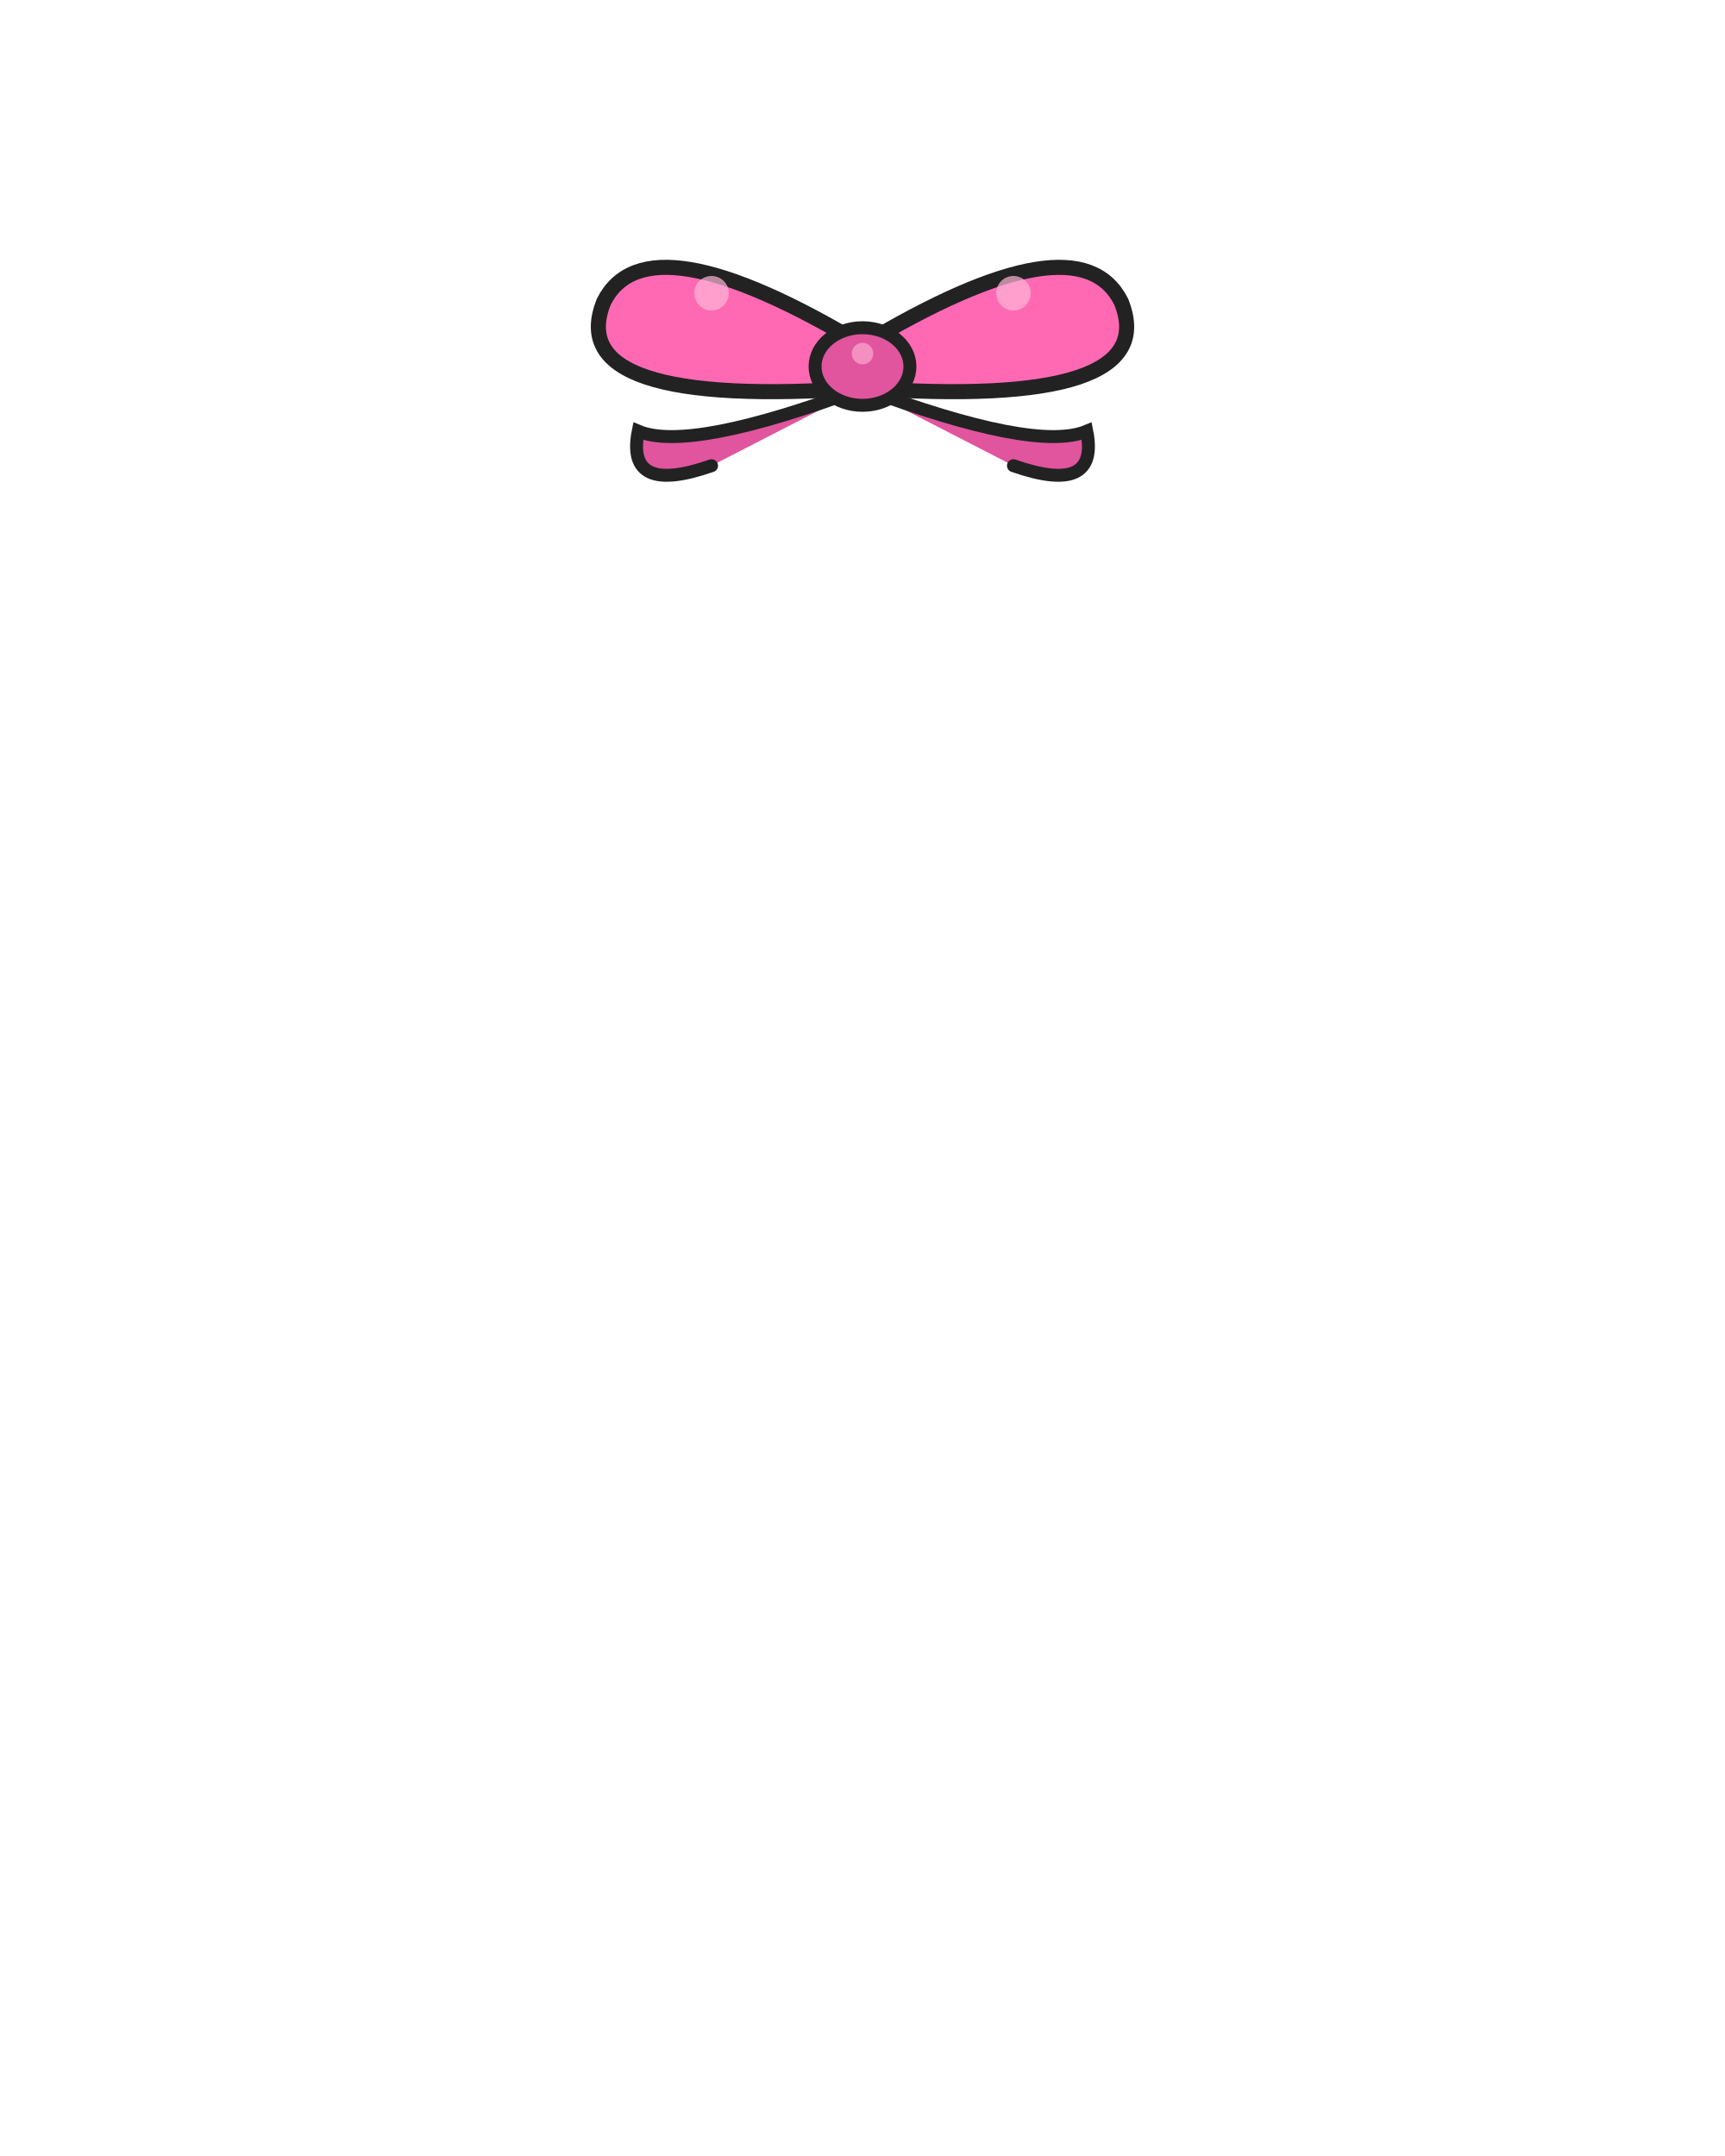
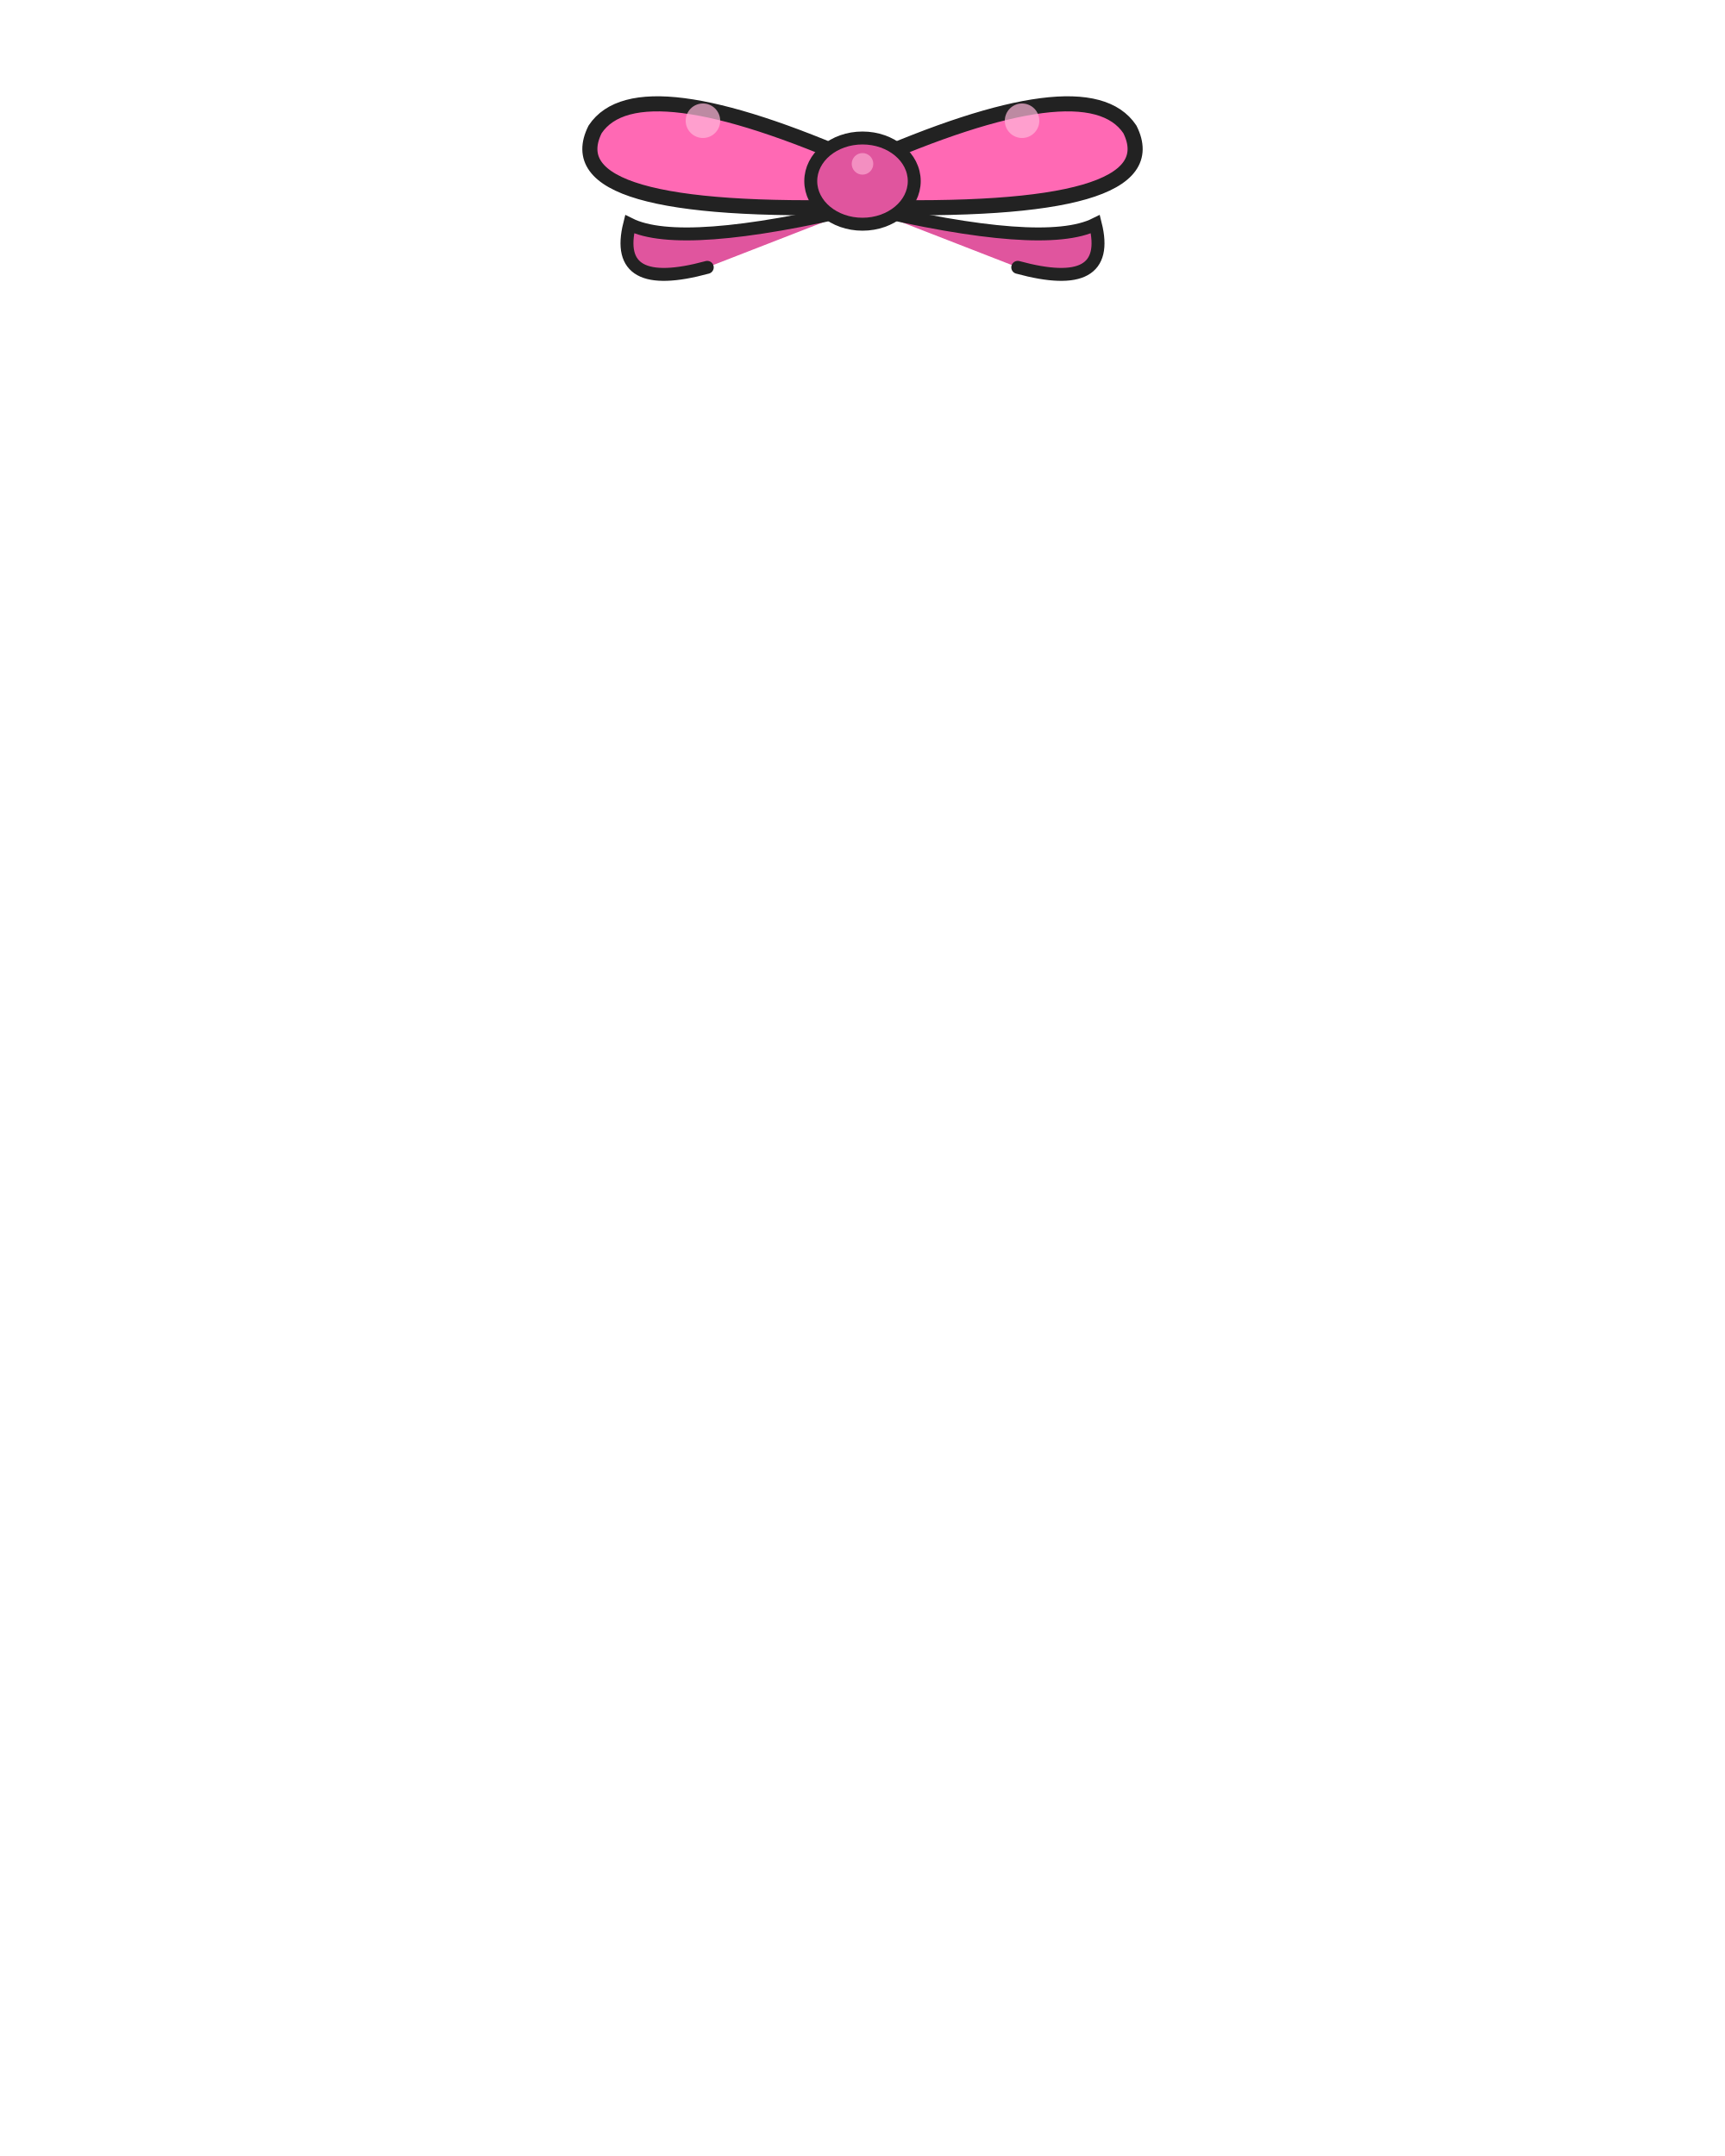
<svg xmlns="http://www.w3.org/2000/svg" viewBox="0 0 400 500">
-   <path d="M200,80 Q150,50 140,70 Q130,95 200,90 Z" fill="#FF69B4" stroke="#222" stroke-width="3.5" stroke-linejoin="round" />
-   <path d="M200,80 Q250,50 260,70 Q270,95 200,90 Z" fill="#FF69B4" stroke="#222" stroke-width="3.5" stroke-linejoin="round" />
-   <path d="M200,90 Q160,105 148,100 Q145,115 165,108" fill="#E0559E" stroke="#222" stroke-width="3" stroke-linecap="round" />
-   <path d="M200,90 Q240,105 252,100 Q255,115 235,108" fill="#E0559E" stroke="#222" stroke-width="3" stroke-linecap="round" />
-   <ellipse cx="200" cy="85" rx="11" ry="9" fill="#E0559E" stroke="#222" stroke-width="3" />
-   <circle cx="165" cy="68" r="4" fill="#FFB6D9" opacity="0.7" />
-   <circle cx="235" cy="68" r="4" fill="#FFB6D9" opacity="0.7" />
-   <circle cx="200" cy="82" r="2.5" fill="#FFB6D9" opacity="0.6" />
+   <path d="M200,38 Q148,15 138,30 Q128,50 200,48 Z" fill="#FF69B4" stroke="#222" stroke-width="3.5" stroke-linejoin="round" />
+   <path d="M200,38 Q252,15 262,30 Q272,50 200,48 Z" fill="#FF69B4" stroke="#222" stroke-width="3.5" stroke-linejoin="round" />
+   <path d="M200,48 Q158,58 146,52 Q142,68 164,62" fill="#E0559E" stroke="#222" stroke-width="3" stroke-linecap="round" />
+   <path d="M200,48 Q242,58 254,52 Q258,68 236,62" fill="#E0559E" stroke="#222" stroke-width="3" stroke-linecap="round" />
+   <ellipse cx="200" cy="42" rx="12" ry="10" fill="#E0559E" stroke="#222" stroke-width="3" />
+   <circle cx="163" cy="28" r="4" fill="#FFB6D9" opacity="0.7" />
+   <circle cx="237" cy="28" r="4" fill="#FFB6D9" opacity="0.7" />
+   <circle cx="200" cy="38" r="2.5" fill="#FFB6D9" opacity="0.6" />
</svg>
